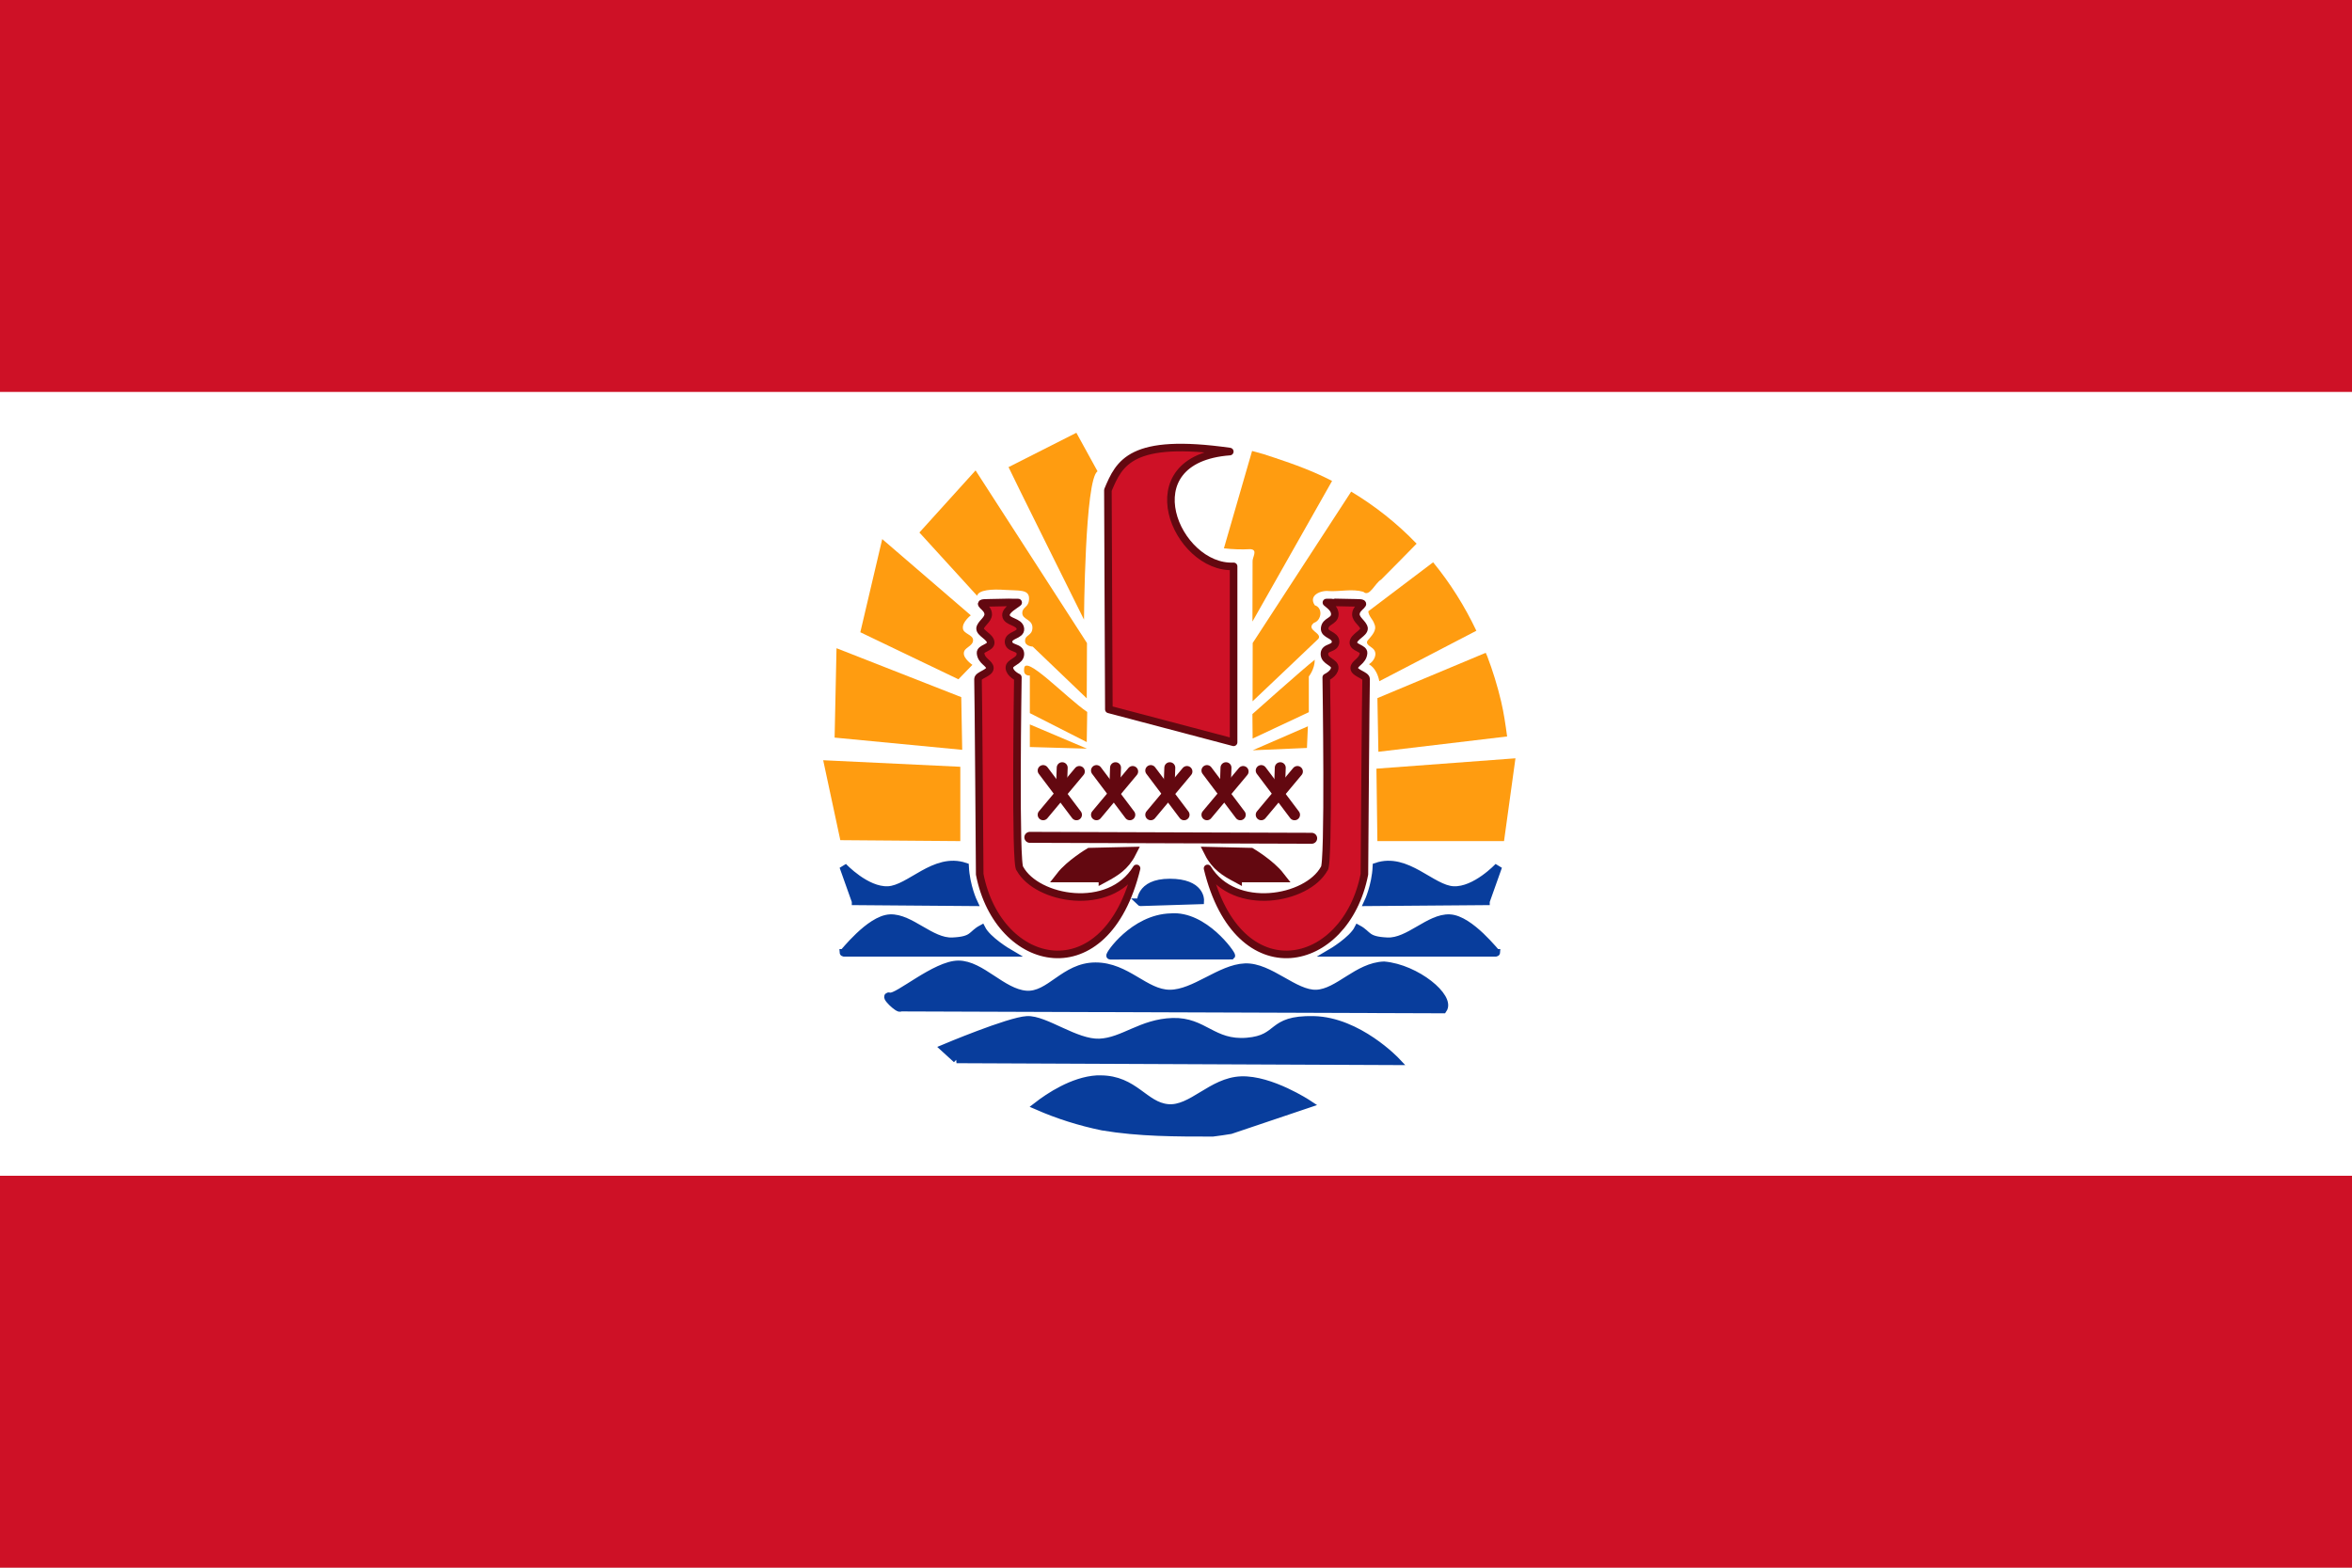
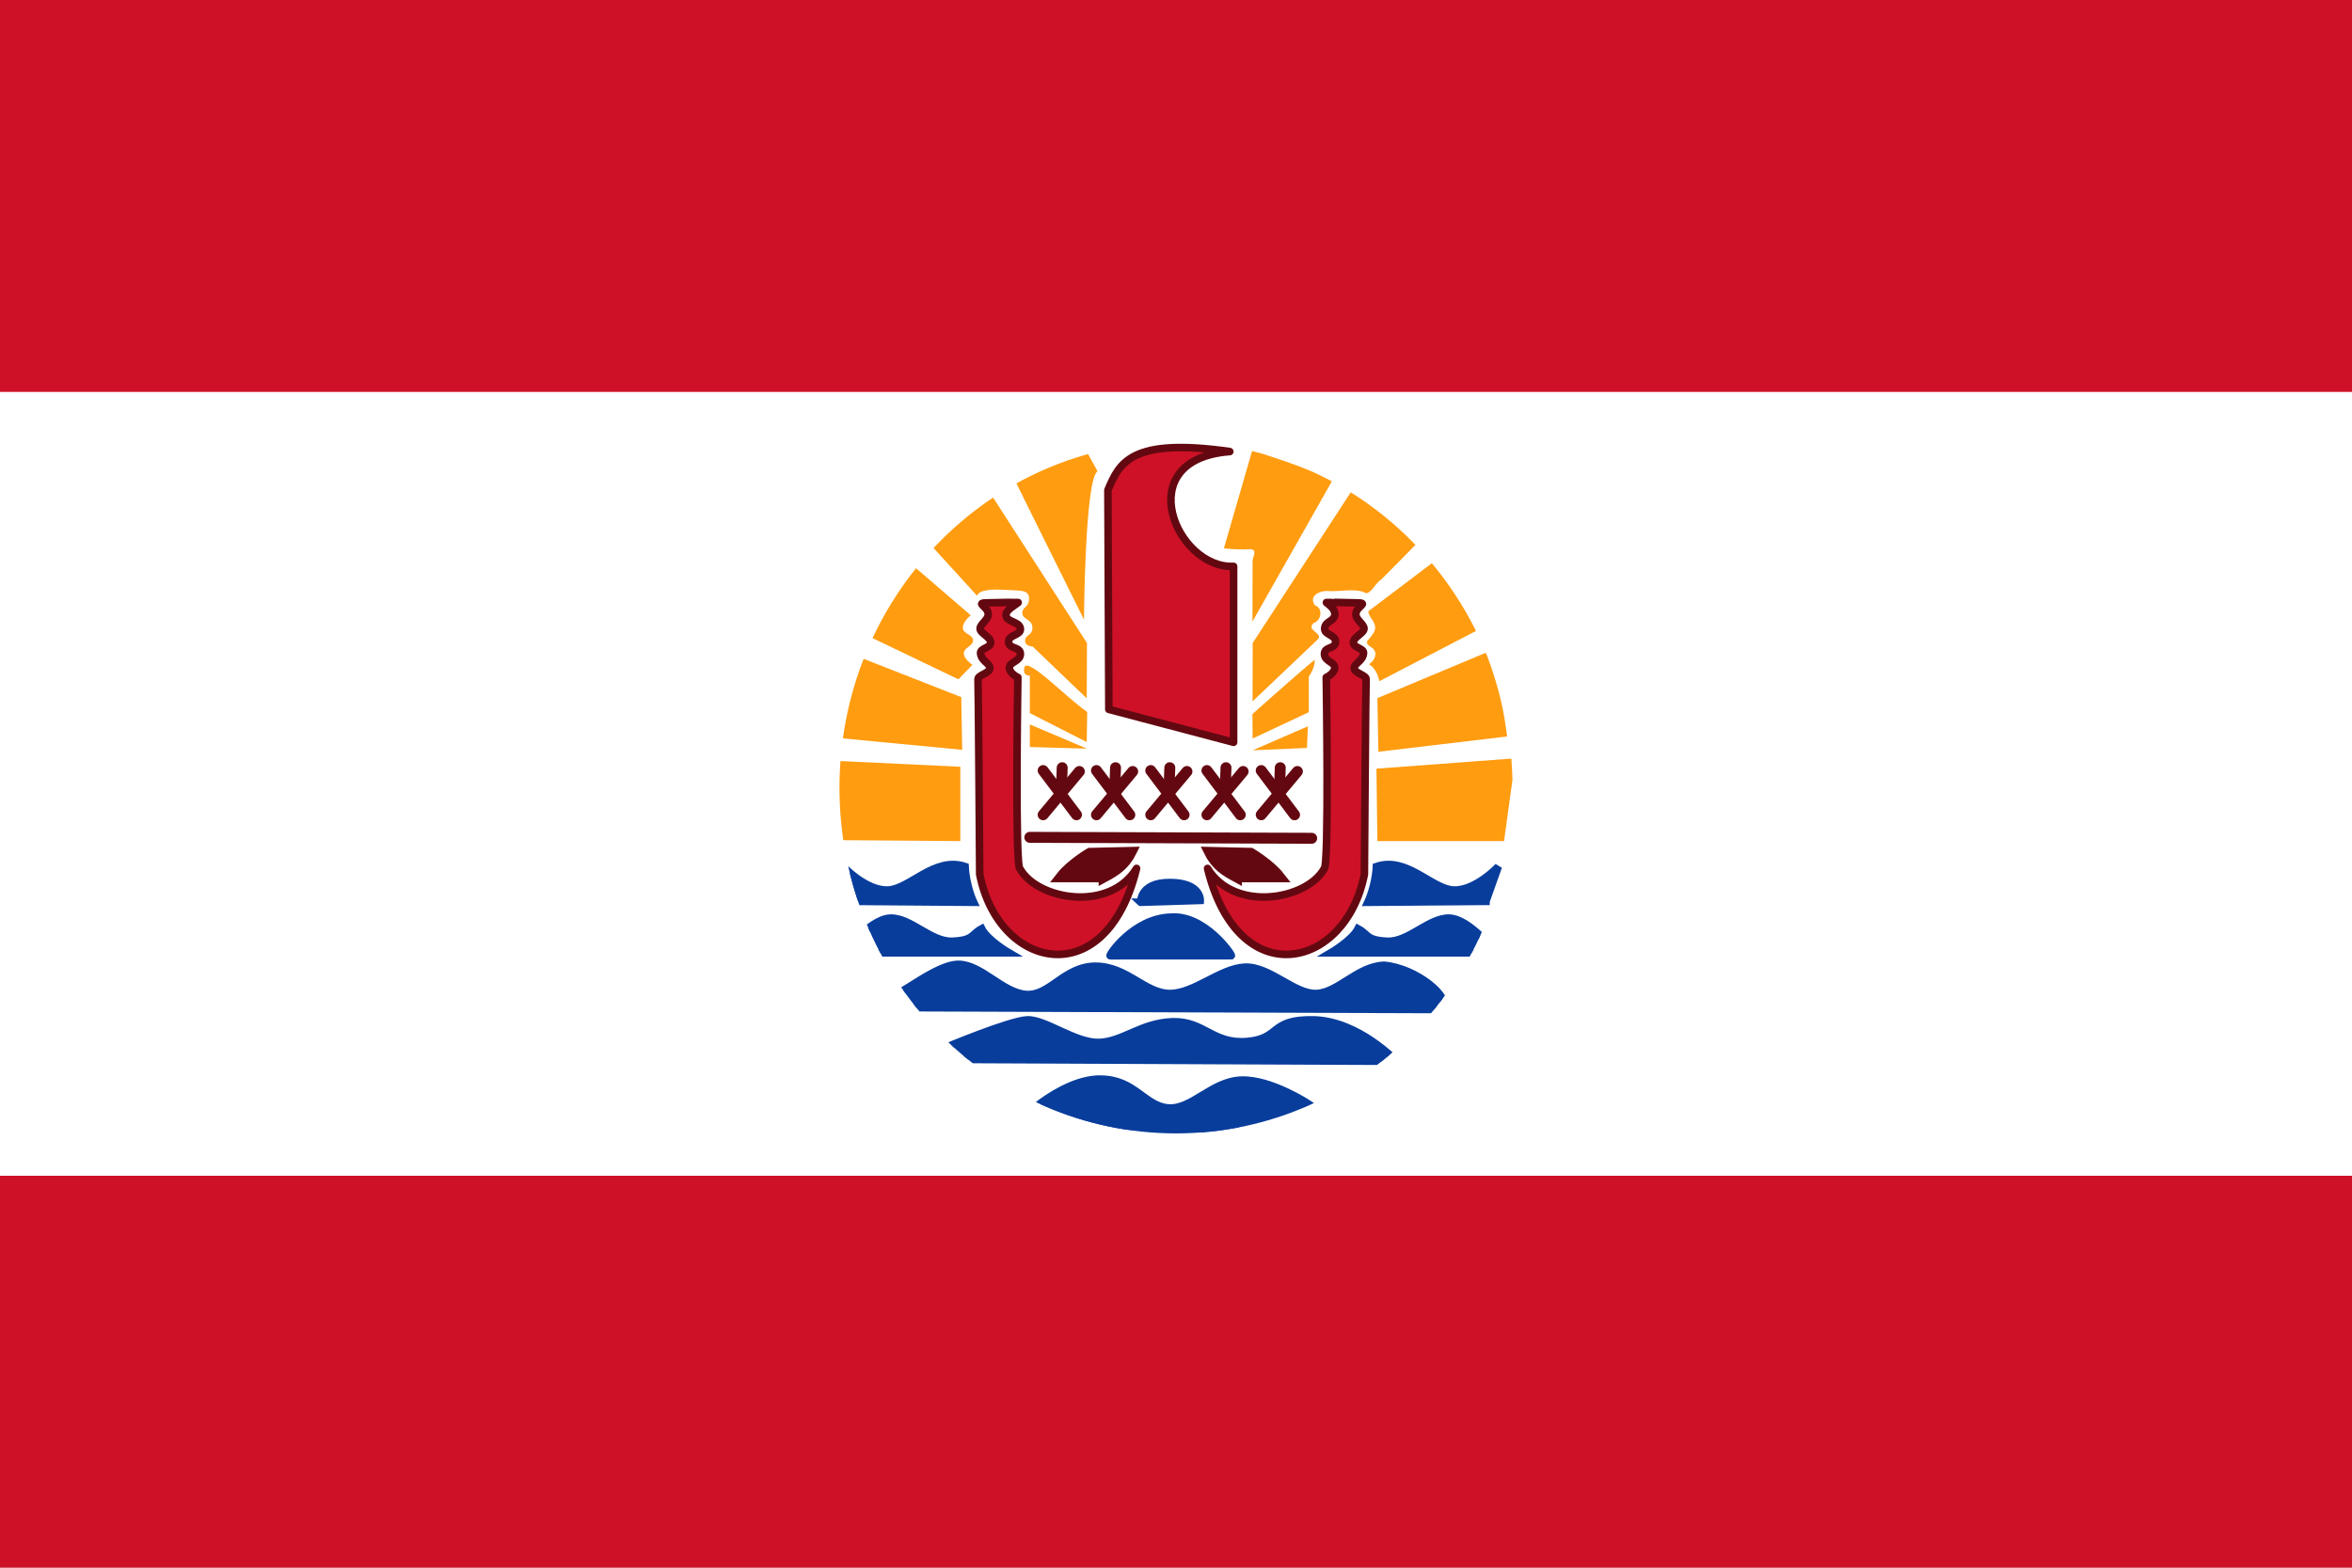
<svg xmlns="http://www.w3.org/2000/svg" xmlns:xlink="http://www.w3.org/1999/xlink" width="600" height="400">
  <clipPath id="c">
    <ellipse cx="300" cy="201" rx="85.849" ry="88.189" />
  </clipPath>
  <rect width="600" height="400" fill="#ce1126" />
  <rect width="600" height="200" y="100" fill="#fff" />
-   <g clip-path="urlES(#c)">
+   <g clip-path="url(#c)">
    <g fill="#ff9c10">
      <path d="m277.29,191.02-14.575-0.419,0-5.762,14.575,6.182z" />
      <path d="m277.23,189.34-14.515-7.383v-9.602s-1.701,0.239-1.458-1.681c0.08-4.001,10.667,7.303,16.093,10.984l-0.121,7.683z" />
      <path d="m214.37,214.37,30.606,0.24,0-18.966l-34.98-1.67,4.373,20.405z" />
      <path d="m212.91,188.2,32.551,3.121-0.242-13.444-31.822-12.484-0.487,22.807z" />
      <path d="m219.47,161.32,25.021,12.003,3.573-3.686s-2.301-1.567-2.187-3.008c0.043-1.458,2.315-1.679,2.358-3.262,0.042-1.458-2.573-1.633-2.601-3.092-0.171-1.581,2.015-3.276,2.015-3.276l-22.591-19.446-5.588,23.768z" />
      <path d="m383.68,214.61-32.307,0-0.242-18.485,35.464-2.641-2.915,21.127z" />
      <path d="m384.47,187.91c-0.408-3.001-0.836-5.995-1.531-8.938-0.931-3.94-2.121-7.817-3.562-11.594-0.106-0.279-0.266-0.535-0.375-0.812l-27.625,11.562,0.25,13.688,32.844-3.906z" />
      <path d="m365.59,143.47c-5.51,4.167-11.021,8.333-16.531,12.5,0.027,1.196,1.219,2.116,1.548,3.26,0.763,1.606-0.754,3.026-1.692,4.161-0.761,1.047,0.879,1.581,1.424,2.199,1.2,1.232,0.155,3.162-1.123,3.879,1.54,0.921,2.317,2.645,2.656,4.344,8.25-4.292,16.5-8.583,24.75-12.875-2.96-6.236-6.651-12.132-11.031-17.468z" />
      <path d="m319.56,191.44,13.845-0.599,0.242-5.524-14.088,6.123z" />
      <path d="m319.55,188.44-0.059-6.241s13.115-11.703,15.909-13.864c0,2.401-1.517,4.26-1.517,4.26v9.123l-14.332,6.722z" />
      <path d="m234.54,135.87c0.242,0.24,14.718,16.14,14.718,16.14,0.406-1.507,3.744-1.736,7.144-1.495,3.402,0.239,6.113-0.225,6.113,2.176,0,2.4-1.726,2.059-1.726,3.74s2.586,1.54,2.586,3.698c0,2.161-1.875,1.72-1.885,3.393-0.006,1.383,1.956,1.457,1.956,1.457l13.785,13.205,0.06-14.105-28.42-44.052-14.331,15.845z" />
      <path d="m257.28,119.19c0.216,0.641,19.25,38.906,19.25,38.906s0.216-35.913,3.46-37.837l-5.407-9.834-17.303,8.765z" />
      <path d="m319.41,115.06c-2.396,8.281-4.792,16.562-7.188,24.844,2.241,0.267,4.504,0.339,6.756,0.214,2.025,0.174,0.448,2.072,0.555,3.195-0.01,5.093-0.02,10.186-0.03,15.278,6.771-11.958,13.542-23.917,20.312-35.875-4.67-2.438-9.627-4.248-14.616-5.905-1.902-0.671-3.836-1.253-5.79-1.751z" />
      <path d="m344.69,125.44c-8.375,12.875-16.75,25.75-25.125,38.625-0.01,4.958-0.021,9.917-0.031,14.875,5.594-5.322,11.217-10.617,16.794-15.957,1.058-1.499-3.36-2.233-1.151-4.059,2.001-0.631,2.34-3.863,0.233-4.484-1.736-2.549,1.57-3.899,3.653-3.62,2.901,0.132,5.889-0.631,8.725,0.174,1.562,1.493,3-2.255,4.532-3.099,3.03-3.048,6.063-6.092,9.059-9.174-4.937-5.146-10.573-9.615-16.688-13.282z" />
    </g>
    <g fill="#083d9c" stroke="#083d9c" stroke-width="1.932">
      <path stroke-width="2.057" d="m279.88,275.41c-6.178,0.349-12.334,4.518-15.219,6.75,5.18,2.267,10.71,4.037,16.594,5.25,9.375,1.574,18.75,1.562,28.125,1.562,1.53-0.193,3.045-0.411,4.531-0.656l19.75-6.656s-9.501-6.271-17.031-6c-7.531,0.271-12.615,7.638-18.688,7.094-6.073-0.544-8.505-7.344-17.25-7.344-0.273,0-0.539-0.015-0.812,0z" />
      <path d="m244.01,270.31,112.23,0.48s-9.716-10.323-21.134-10.563c-11.417-0.242-8.258,4.801-17.003,5.52-8.744,0.721-10.932-5.281-18.948-5.041-8.015,0.239-12.632,5.041-18.703,5.282-6.073,0.239-13.846-6.003-18.462-5.761-4.616,0.239-21.134,7.201-21.134,7.201l3.158,2.881z" />
      <path d="m229.68,257.1,138.46,0.481c2.186-3.121-6.802-10.563-15.06-11.284-6.804,0.239-11.66,6.962-17.247,7.203-5.587,0.239-11.902-6.963-18.219-6.722-6.315,0.239-12.874,6.722-19.19,6.722-6.315,0-10.931-6.963-18.946-6.963-8.016,0-11.66,7.683-17.733,7.203-6.074-0.48-11.418-7.682-17.247-7.682-5.83,0-15.546,8.642-17.489,8.162-1.943-0.48,2.428,3.601,2.672,2.881z" />
      <path d="m283.21,243.86,30.908-0.018c0.241-0.24-6.92-10.55-15.449-9.823-9.502,0.246-15.956,9.841-15.459,9.841z" />
      <path d="m381.77,243.12-42.294,0s5.474-3.197,6.966-6.147c2.736,1.476,1.99,2.95,7.464,3.196,5.473,0.246,10.697-6.146,15.923-5.9,5.224,0.246,11.941,9.097,11.941,8.851z" />
      <path d="m215.1,243.12,42.294,0s-5.474-3.197-6.966-6.147c-2.736,1.476-1.99,2.95-7.464,3.196-5.472,0.246-10.697-6.146-15.923-5.9-5.224,0.246-11.941,9.097-11.941,8.851z" />
      <path d="m218.26,229.98,30.121,0.239s-1.943-4.08-2.186-9.122c-7.775-2.64-14.09,5.761-19.677,6.002-5.586,0.239-11.415-6.002-11.415-6.002l3.157,8.882z" />
      <path d="m379.07,229.98-30.122,0.239s1.944-4.08,2.186-9.122c7.774-2.64,14.089,5.761,19.677,6.002,5.587,0.239,11.416-6.002,11.416-6.002l-3.157,8.882z" />
      <path d="m290.89,230.22,15.302-0.479s0.244-4.562-7.773-4.562c-8.016,0-7.287,5.282-7.53,5.041z" />
    </g>
    <g fill="#ce1126" stroke="#630810" stroke-width="1.932" stroke-linejoin="round">
      <path d="m282.87,181,31.823,8.403,0-44.895c-14.576,0.721-26.72-27.368-0.972-29.288-25.263-3.602-28.179,2.881-31.093,9.843l0.242,55.937z" />
      <path d="m289.94,221.58c-6.921,11.33-25.425,7.97-29.752,0.06-1.296-0.363-0.53-48.8-0.53-48.8s-2.067-0.931-2.163-2.42c-0.095-1.504,2.811-1.641,2.811-3.566,0-1.924-2.968-1.17-3.027-3.106,0.013-1.851,3.168-1.596,3.027-3.307-0.167-1.928-3.534-1.643-3.677-3.421-0.109-1.412,2.409-2.644,3.108-3.279-0.453,0.022-2.339-0.028-2.351-0.034-1.767,0.036-3.534,0.071-5.3,0.107-3.765,0.004,0.065,0.811,0.01,2.958-0.035,1.403-1.909,2.336-2.077,3.555-0.059,1.252,2.683,2.131,2.717,3.634,0.031,1.341-2.694,1.432-2.596,2.678,0.169,2.108,2.414,2.572,2.38,3.849-0.035,1.275-3.021,1.761-3.029,2.778,0.104,1.968,0.432,49.807,0.432,49.807,4.758,24.37,32.228,30.569,40.015-1.496z" />
      <path d="m308.05,221.58c6.921,11.33,25.424,7.97,29.751,0.06,1.296-0.363,0.53-48.8,0.53-48.8s2.067-0.931,2.162-2.42c0.095-1.504-2.629-1.641-2.629-3.566,0-1.924,2.786-1.17,2.845-3.106-0.012-1.851-2.925-1.716-2.784-3.428,0.166-1.928,2.453-1.702,2.583-3.48,0.109-1.531-1.436-2.464-2.136-3.099,0.452,0.022,2.217-0.028,2.23-0.034,1.766,0.036,3.533,0.071,5.299,0.107,3.766,0.004-0.065,0.811-0.009,2.958,0.034,1.403,1.909,2.336,2.077,3.555,0.059,1.252-2.684,2.131-2.718,3.634-0.03,1.341,2.695,1.432,2.596,2.678-0.169,2.108-2.414,2.572-2.38,3.849,0.034,1.275,3.021,1.761,3.028,2.778-0.103,1.968-0.432,49.807-0.432,49.807-4.759,24.37-32.228,30.569-40.015-1.496z" />
    </g>
    <g fill="#630810" stroke="#630810" stroke-width="2.792" stroke-linecap="round">
      <path d="m281.66,223.73c2.672-1.442,5.101-2.881,6.802-6.243l-10.446,0.239s-4.856,2.882-7.287,6.003h10.931z" />
      <path d="m315.42,223.73c-2.672-1.442-5.1-2.881-6.801-6.243l10.445,0.239s4.857,2.882,7.287,6.003h-10.931z" />
      <path d="m262.71,213.65 71.903,0.239" />
      <g id="x">
        <path d="m266.11,196.61 8.502,11.284" />
        <path d="m266.11,207.89 9.232,-11.043" />
        <path d="m270.97,195.88 -0.243,6.962" />
      </g>
      <use xlink:href="#x" x="13.604" />
      <use xlink:href="#x" x="27.45" />
      <use xlink:href="#x" x="41.782" />
      <use xlink:href="#x" x="55.628" />
    </g>
  </g>
</svg>
